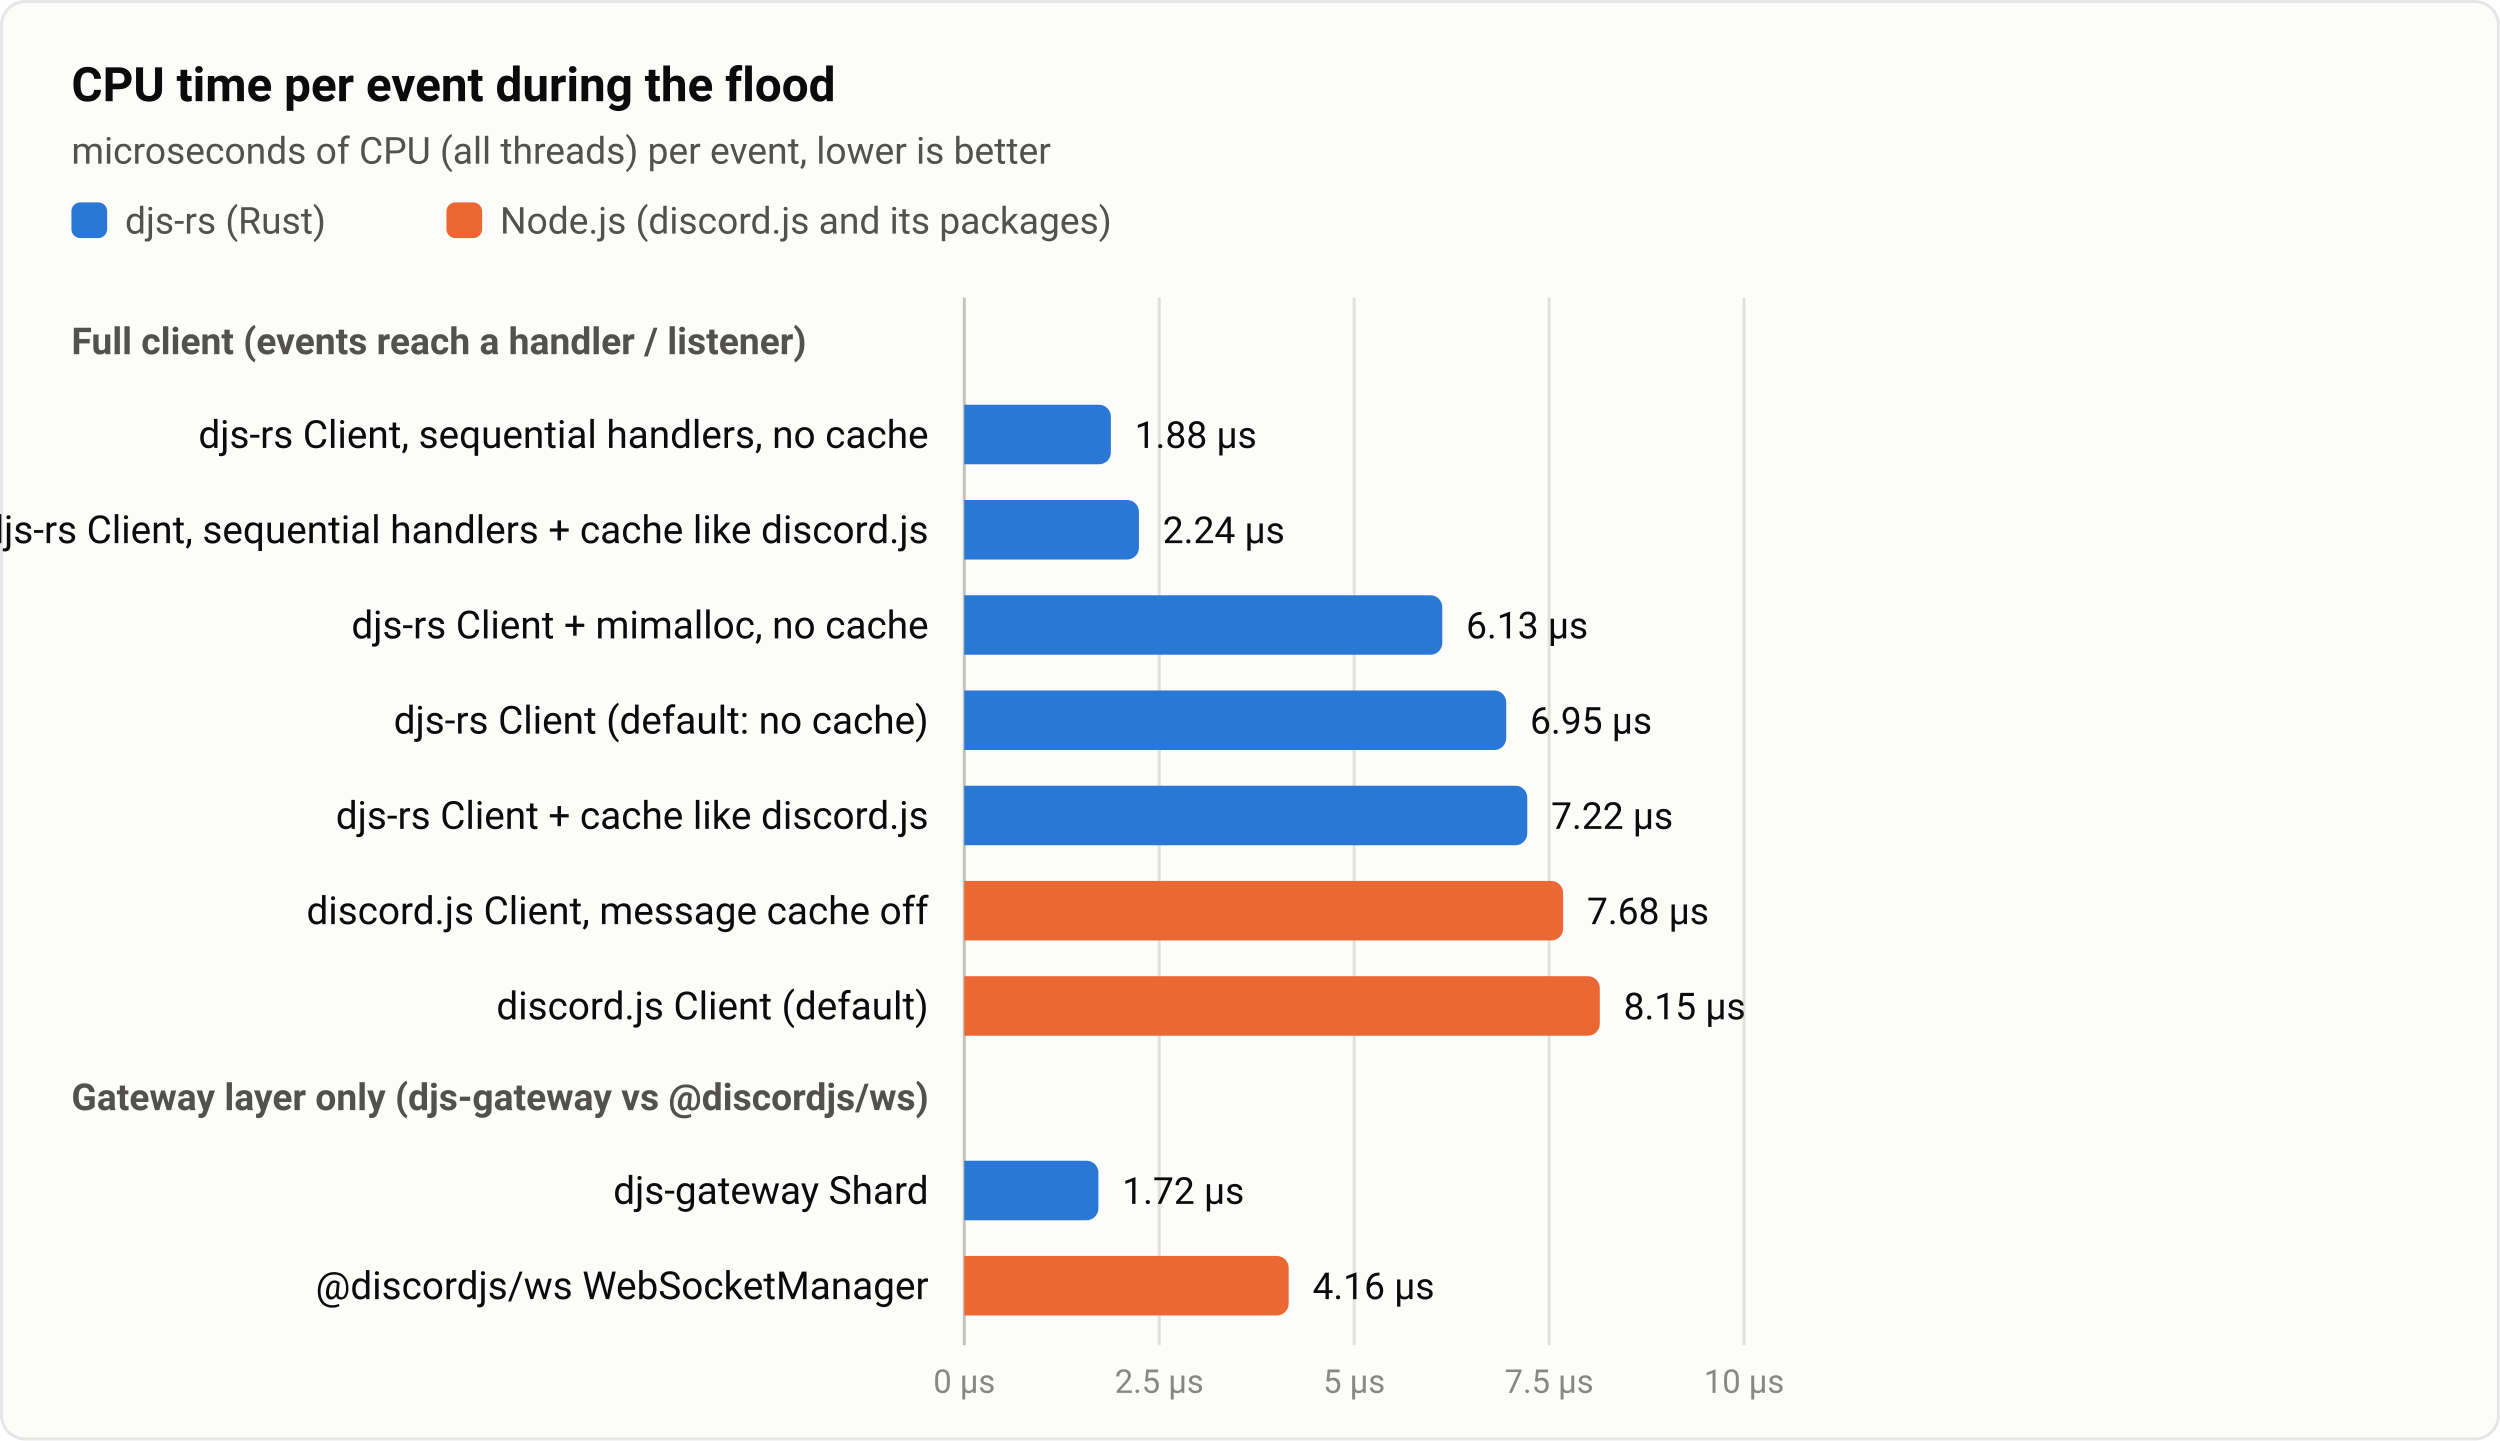
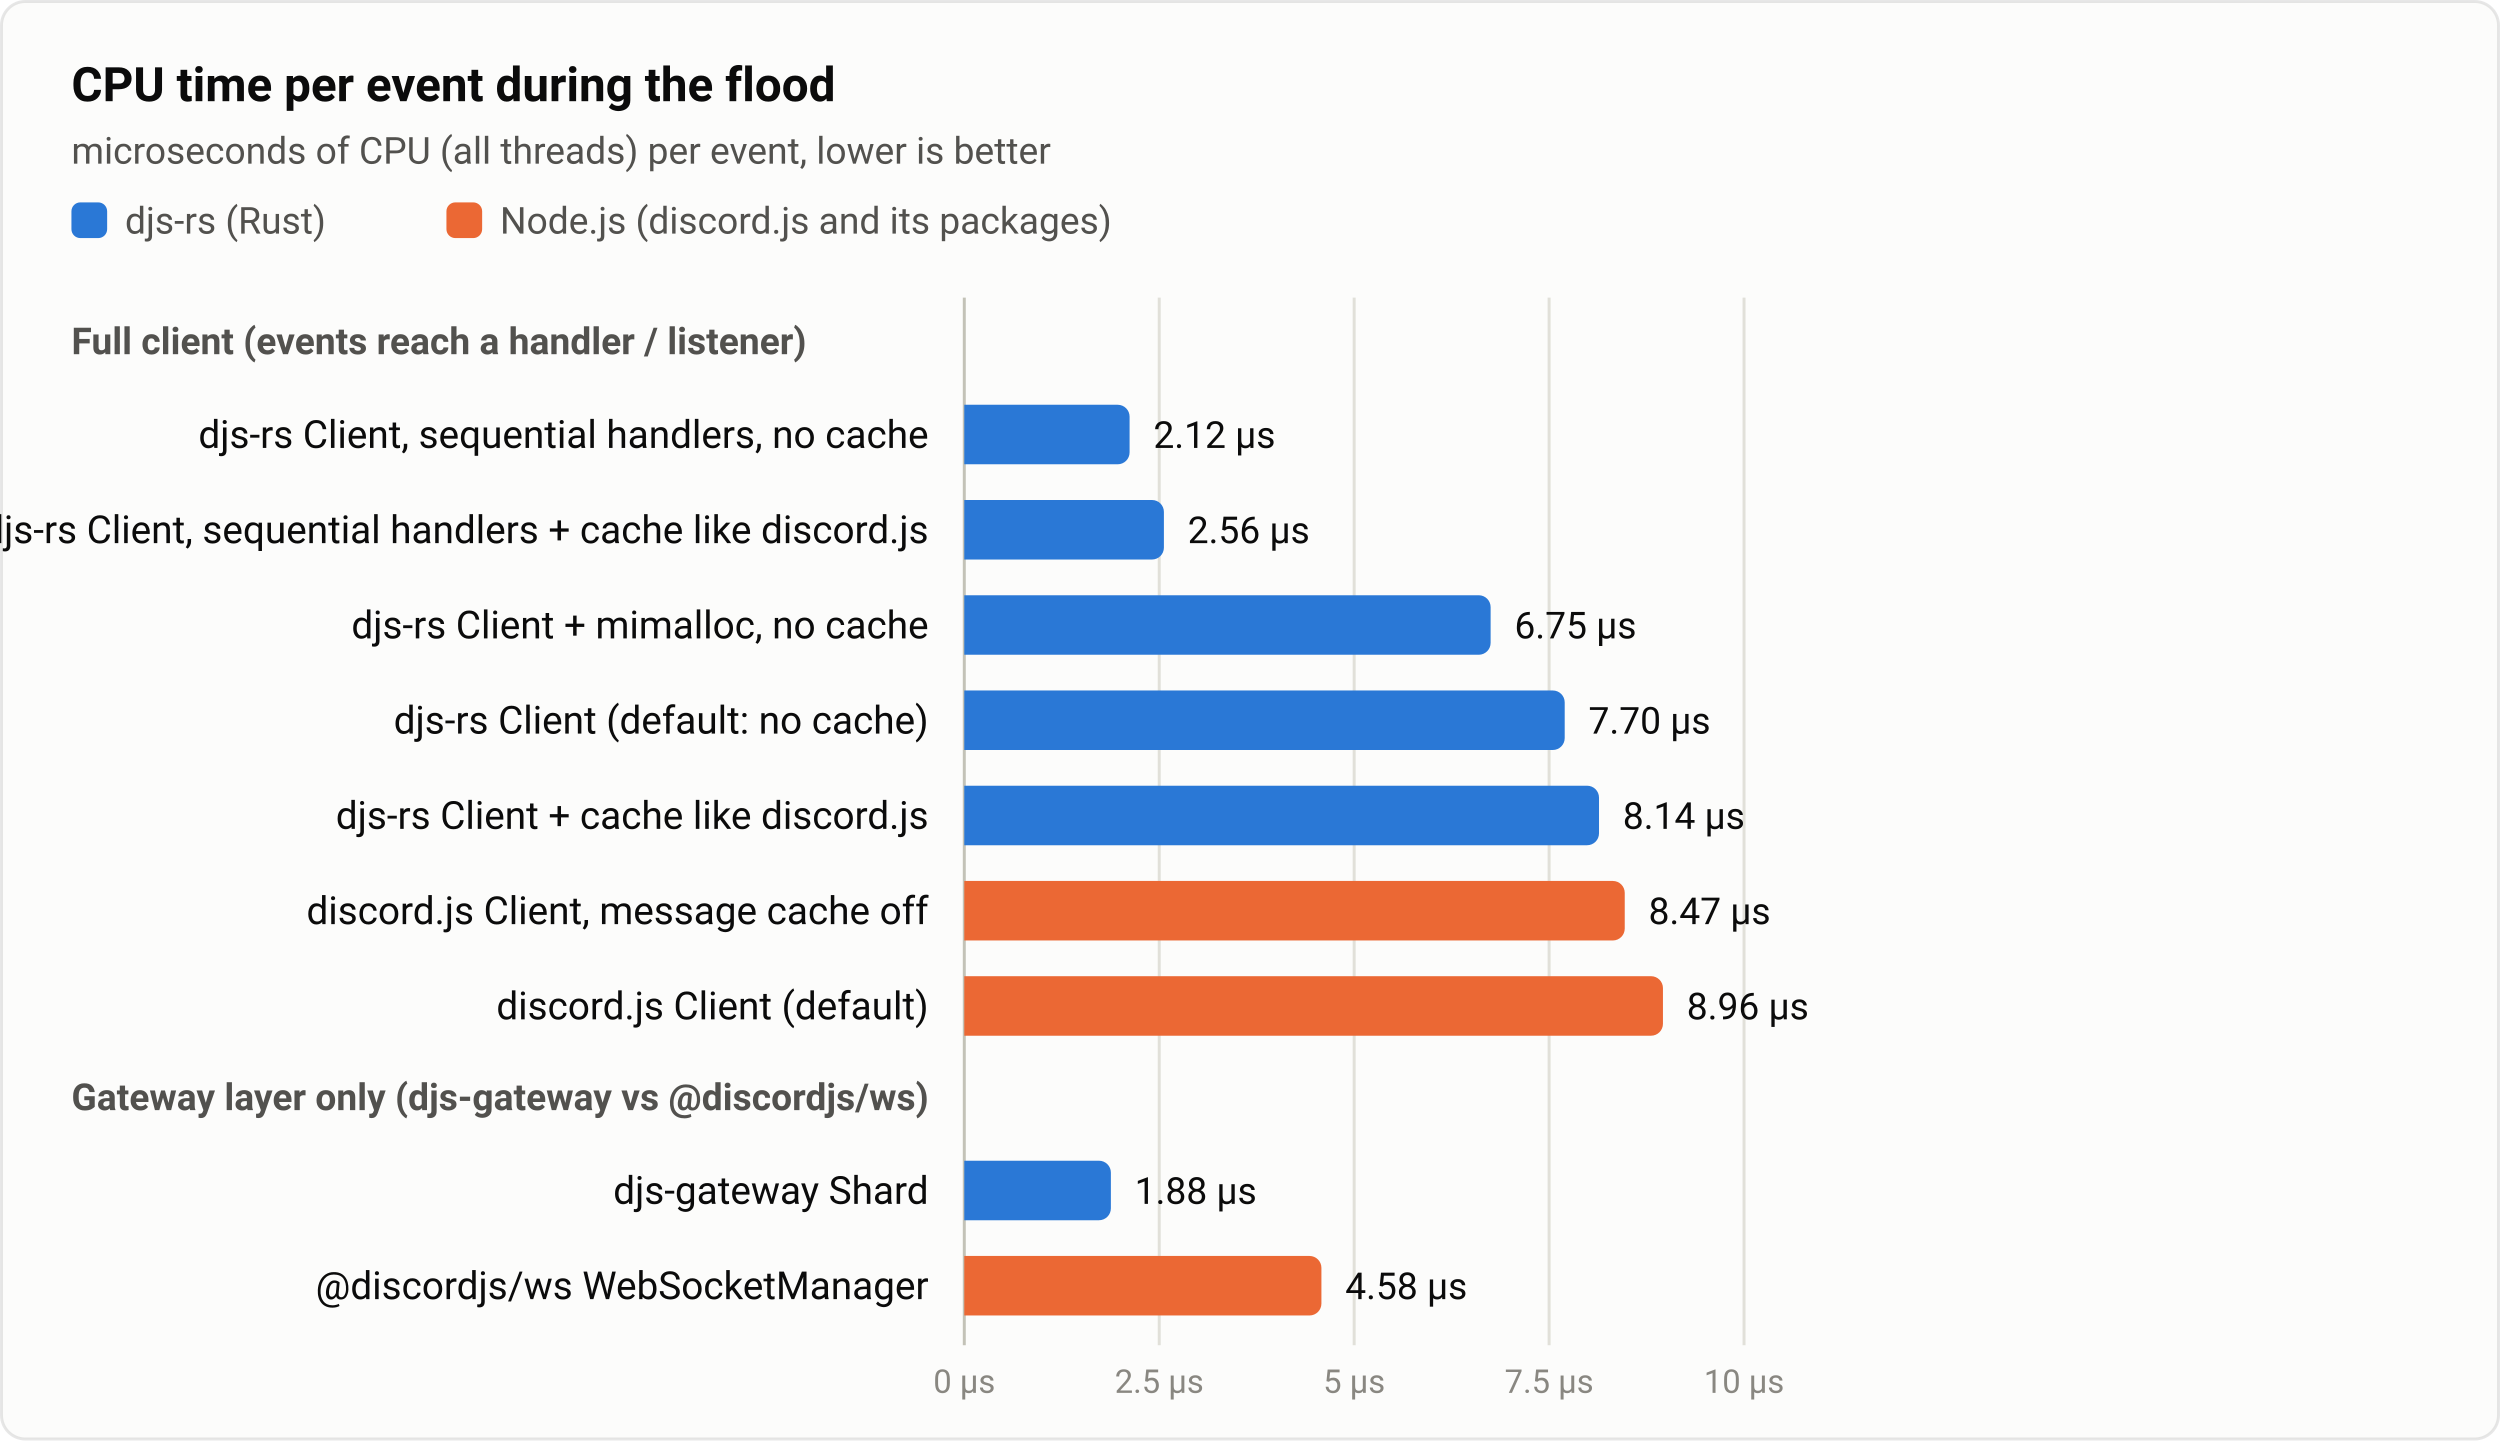
<svg xmlns="http://www.w3.org/2000/svg" width="840" height="484" viewBox="0 0 840 484" role="img" aria-labelledby="title desc" font-family="system-ui, -apple-system, &quot;Segoe UI&quot;, Roboto, sans-serif">
  <rect x="0.5" y="0.5" width="839" height="483" rx="8" fill="#fcfcfb" stroke="rgba(11,11,11,0.10)" />
  <text x="24" y="34" font-size="16" font-weight="600" fill="#0b0b0b">CPU time per event during the flood</text>
  <text x="24" y="55" font-size="12.5" fill="#52514e">microseconds of CPU (all threads) per event, lower is better</text>
  <rect x="24" y="68" width="12" height="12" rx="3" fill="#2a78d6" />
  <text x="42" y="78.5" font-size="12.5" fill="#52514e">djs-rs (Rust)</text>
  <rect x="150" y="68" width="12" height="12" rx="3" fill="#eb6834" />
  <text x="168" y="78.5" font-size="12.5" fill="#52514e">Node.js (discord.js and its packages)</text>
  <line x1="324" y1="100" x2="324" y2="452" stroke="#c3c2b7" stroke-width="1" />
  <text x="324" y="468" font-size="11" text-anchor="middle" fill="#898781" style="font-variant-numeric: tabular-nums">0 µs</text>
  <line x1="389.5" y1="100" x2="389.5" y2="452" stroke="#e1e0d9" stroke-width="1" />
  <text x="389.5" y="468" font-size="11" text-anchor="middle" fill="#898781" style="font-variant-numeric: tabular-nums">2.5 µs</text>
  <line x1="455" y1="100" x2="455" y2="452" stroke="#e1e0d9" stroke-width="1" />
  <text x="455" y="468" font-size="11" text-anchor="middle" fill="#898781" style="font-variant-numeric: tabular-nums">5 µs</text>
  <line x1="520.5" y1="100" x2="520.5" y2="452" stroke="#e1e0d9" stroke-width="1" />
  <text x="520.5" y="468" font-size="11" text-anchor="middle" fill="#898781" style="font-variant-numeric: tabular-nums">7.5 µs</text>
  <line x1="586" y1="100" x2="586" y2="452" stroke="#e1e0d9" stroke-width="1" />
  <text x="586" y="468" font-size="11" text-anchor="middle" fill="#898781" style="font-variant-numeric: tabular-nums">10 µs</text>
  <text x="24" y="119" font-size="12.5" font-weight="600" fill="#52514e">Full client (events reach a handler / listener)</text>
  <text x="312" y="150.5" font-size="13" text-anchor="end" fill="#0b0b0b">djs-rs Client, sequential handlers, no cache</text>
-   <path d="M324,136H369.256A4,4 0 0 1 373.256,140V152A4,4 0 0 1 369.256,156H324Z" fill="#2a78d6" />
-   <text x="381.256" y="150.5" font-size="12.5" fill="#0b0b0b" style="font-variant-numeric: tabular-nums">1.88 µs</text>
+   <path d="M324,136H375.544A4,4 0 0 1 379.544,140V152A4,4 0 0 1 375.544,156H324Z" fill="#2a78d6" />
+   <text x="387.544" y="150.5" font-size="12.5" fill="#0b0b0b" style="font-variant-numeric: tabular-nums">2.12 µs</text>
  <text x="312" y="182.5" font-size="13" text-anchor="end" fill="#0b0b0b">djs-rs Client, sequential handlers + cache like discord.js</text>
-   <path d="M324,168H378.688A4,4 0 0 1 382.688,172V184A4,4 0 0 1 378.688,188H324Z" fill="#2a78d6" />
-   <text x="390.688" y="182.5" font-size="12.5" fill="#0b0b0b" style="font-variant-numeric: tabular-nums">2.24 µs</text>
+   <path d="M324,168H387.072A4,4 0 0 1 391.072,172V184A4,4 0 0 1 387.072,188H324Z" fill="#2a78d6" />
+   <text x="399.072" y="182.5" font-size="12.5" fill="#0b0b0b" style="font-variant-numeric: tabular-nums">2.56 µs</text>
  <text x="312" y="214.5" font-size="13" text-anchor="end" fill="#0b0b0b">djs-rs Client + mimalloc, no cache</text>
-   <path d="M324,200H480.606A4,4 0 0 1 484.606,204V216A4,4 0 0 1 480.606,220H324Z" fill="#2a78d6" />
-   <text x="492.606" y="214.5" font-size="12.5" fill="#0b0b0b" style="font-variant-numeric: tabular-nums">6.13 µs</text>
+   <path d="M324,200H496.85A4,4 0 0 1 500.85,204V216A4,4 0 0 1 496.85,220H324Z" fill="#2a78d6" />
+   <text x="508.85" y="214.5" font-size="12.5" fill="#0b0b0b" style="font-variant-numeric: tabular-nums">6.75 µs</text>
  <text x="312" y="246.5" font-size="13" text-anchor="end" fill="#0b0b0b">djs-rs Client (default: no cache)</text>
-   <path d="M324,232H502.09A4,4 0 0 1 506.09,236V248A4,4 0 0 1 502.09,252H324Z" fill="#2a78d6" />
-   <text x="514.09" y="246.5" font-size="12.5" fill="#0b0b0b" style="font-variant-numeric: tabular-nums">6.95 µs</text>
+   <path d="M324,232H521.74A4,4 0 0 1 525.74,236V248A4,4 0 0 1 521.74,252H324Z" fill="#2a78d6" />
+   <text x="533.74" y="246.5" font-size="12.5" fill="#0b0b0b" style="font-variant-numeric: tabular-nums">7.70 µs</text>
  <text x="312" y="278.5" font-size="13" text-anchor="end" fill="#0b0b0b">djs-rs Client + cache like discord.js</text>
-   <path d="M324,264H509.164A4,4 0 0 1 513.164,268V280A4,4 0 0 1 509.164,284H324Z" fill="#2a78d6" />
-   <text x="521.164" y="278.5" font-size="12.5" fill="#0b0b0b" style="font-variant-numeric: tabular-nums">7.22 µs</text>
+   <path d="M324,264H533.268A4,4 0 0 1 537.268,268V280A4,4 0 0 1 533.268,284H324Z" fill="#2a78d6" />
+   <text x="545.268" y="278.5" font-size="12.5" fill="#0b0b0b" style="font-variant-numeric: tabular-nums">8.14 µs</text>
  <text x="312" y="310.5" font-size="13" text-anchor="end" fill="#0b0b0b">discord.js Client, message cache off</text>
-   <path d="M324,296H521.216A4,4 0 0 1 525.216,300V312A4,4 0 0 1 521.216,316H324Z" fill="#eb6834" />
-   <text x="533.216" y="310.5" font-size="12.5" fill="#0b0b0b" style="font-variant-numeric: tabular-nums">7.68 µs</text>
+   <path d="M324,296H541.914A4,4 0 0 1 545.914,300V312A4,4 0 0 1 541.914,316H324Z" fill="#eb6834" />
+   <text x="553.914" y="310.5" font-size="12.5" fill="#0b0b0b" style="font-variant-numeric: tabular-nums">8.47 µs</text>
  <text x="312" y="342.5" font-size="13" text-anchor="end" fill="#0b0b0b">discord.js Client (default)</text>
-   <path d="M324,328H533.53A4,4 0 0 1 537.53,332V344A4,4 0 0 1 533.53,348H324Z" fill="#eb6834" />
-   <text x="545.53" y="342.5" font-size="12.5" fill="#0b0b0b" style="font-variant-numeric: tabular-nums">8.15 µs</text>
+   <path d="M324,328H554.752A4,4 0 0 1 558.752,332V344A4,4 0 0 1 554.752,348H324Z" fill="#eb6834" />
+   <text x="566.752" y="342.5" font-size="12.5" fill="#0b0b0b" style="font-variant-numeric: tabular-nums">8.96 µs</text>
  <text x="24" y="373" font-size="12.5" font-weight="600" fill="#52514e">Gateway layer only (djs-gateway vs @discordjs/ws)</text>
  <text x="312" y="404.5" font-size="13" text-anchor="end" fill="#0b0b0b">djs-gateway Shard</text>
-   <path d="M324,390H365.064A4,4 0 0 1 369.064,394V406A4,4 0 0 1 365.064,410H324Z" fill="#2a78d6" />
-   <text x="377.064" y="404.5" font-size="12.5" fill="#0b0b0b" style="font-variant-numeric: tabular-nums">1.72 µs</text>
+   <path d="M324,390H369.256A4,4 0 0 1 373.256,394V406A4,4 0 0 1 369.256,410H324Z" fill="#2a78d6" />
+   <text x="381.256" y="404.5" font-size="12.5" fill="#0b0b0b" style="font-variant-numeric: tabular-nums">1.88 µs</text>
  <text x="312" y="436.5" font-size="13" text-anchor="end" fill="#0b0b0b">@discordjs/ws WebSocketManager</text>
-   <path d="M324,422H428.992A4,4 0 0 1 432.992,426V438A4,4 0 0 1 428.992,442H324Z" fill="#eb6834" />
-   <text x="440.992" y="436.5" font-size="12.5" fill="#0b0b0b" style="font-variant-numeric: tabular-nums">4.16 µs</text>
+   <path d="M324,422H439.996A4,4 0 0 1 443.996,426V438A4,4 0 0 1 439.996,442H324Z" fill="#eb6834" />
+   <text x="451.996" y="436.5" font-size="12.5" fill="#0b0b0b" style="font-variant-numeric: tabular-nums">4.58 µs</text>
</svg>
